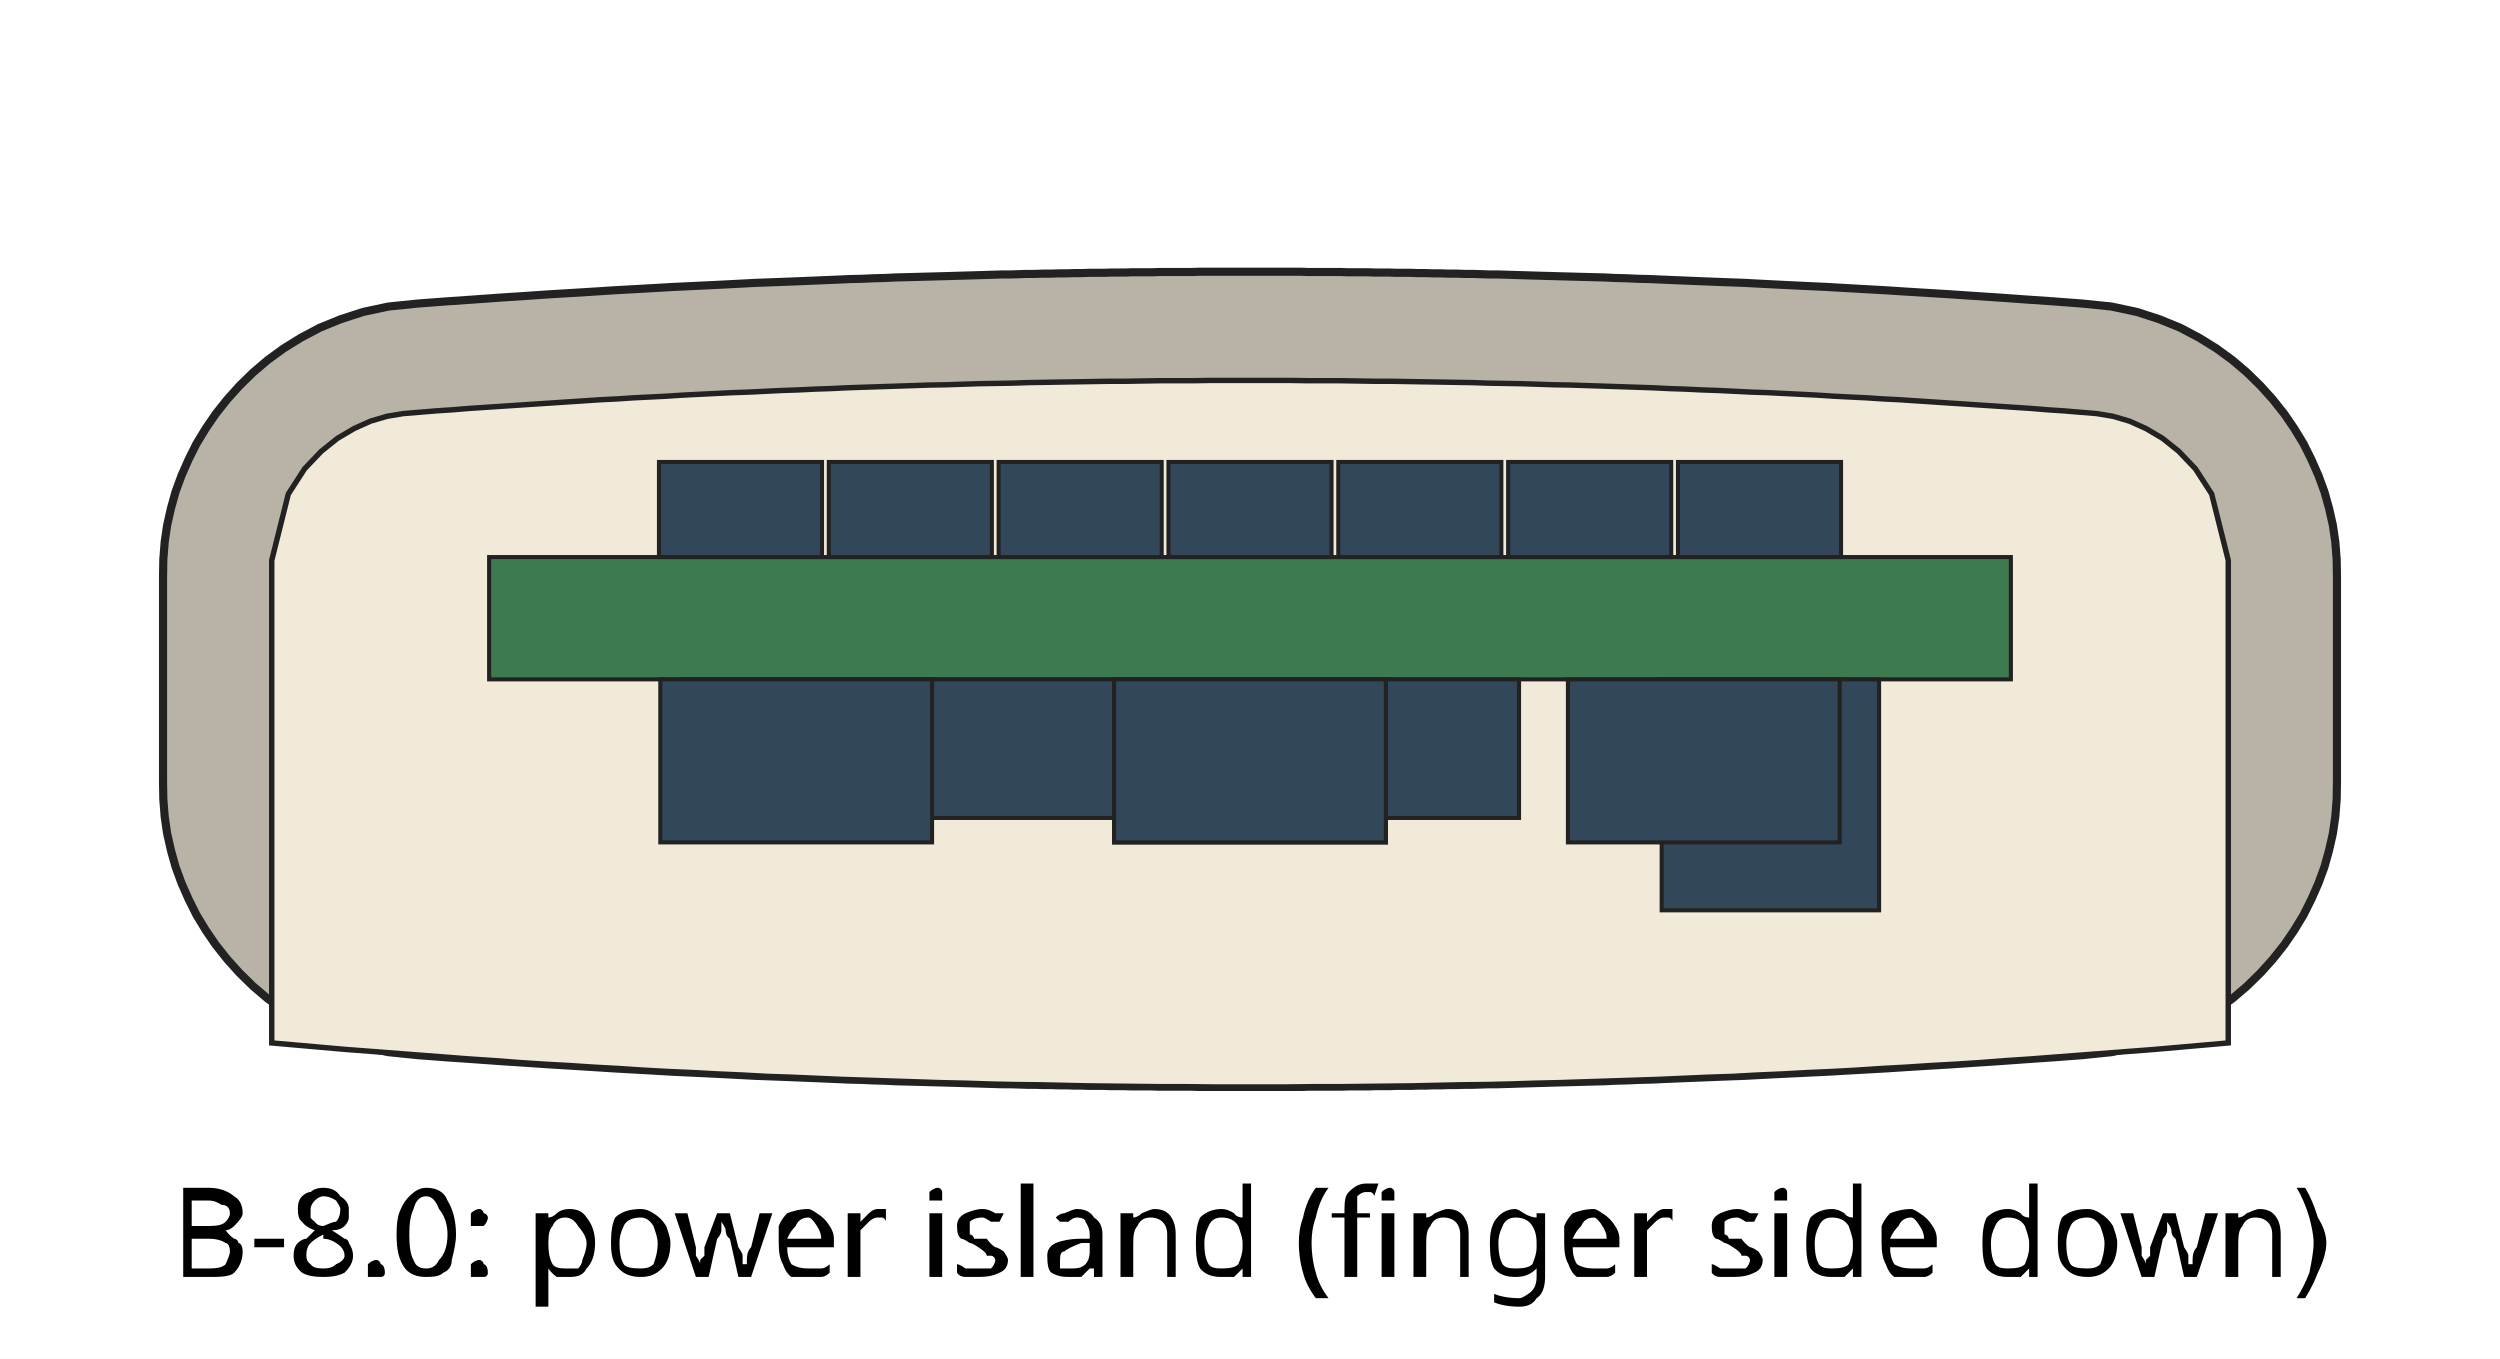
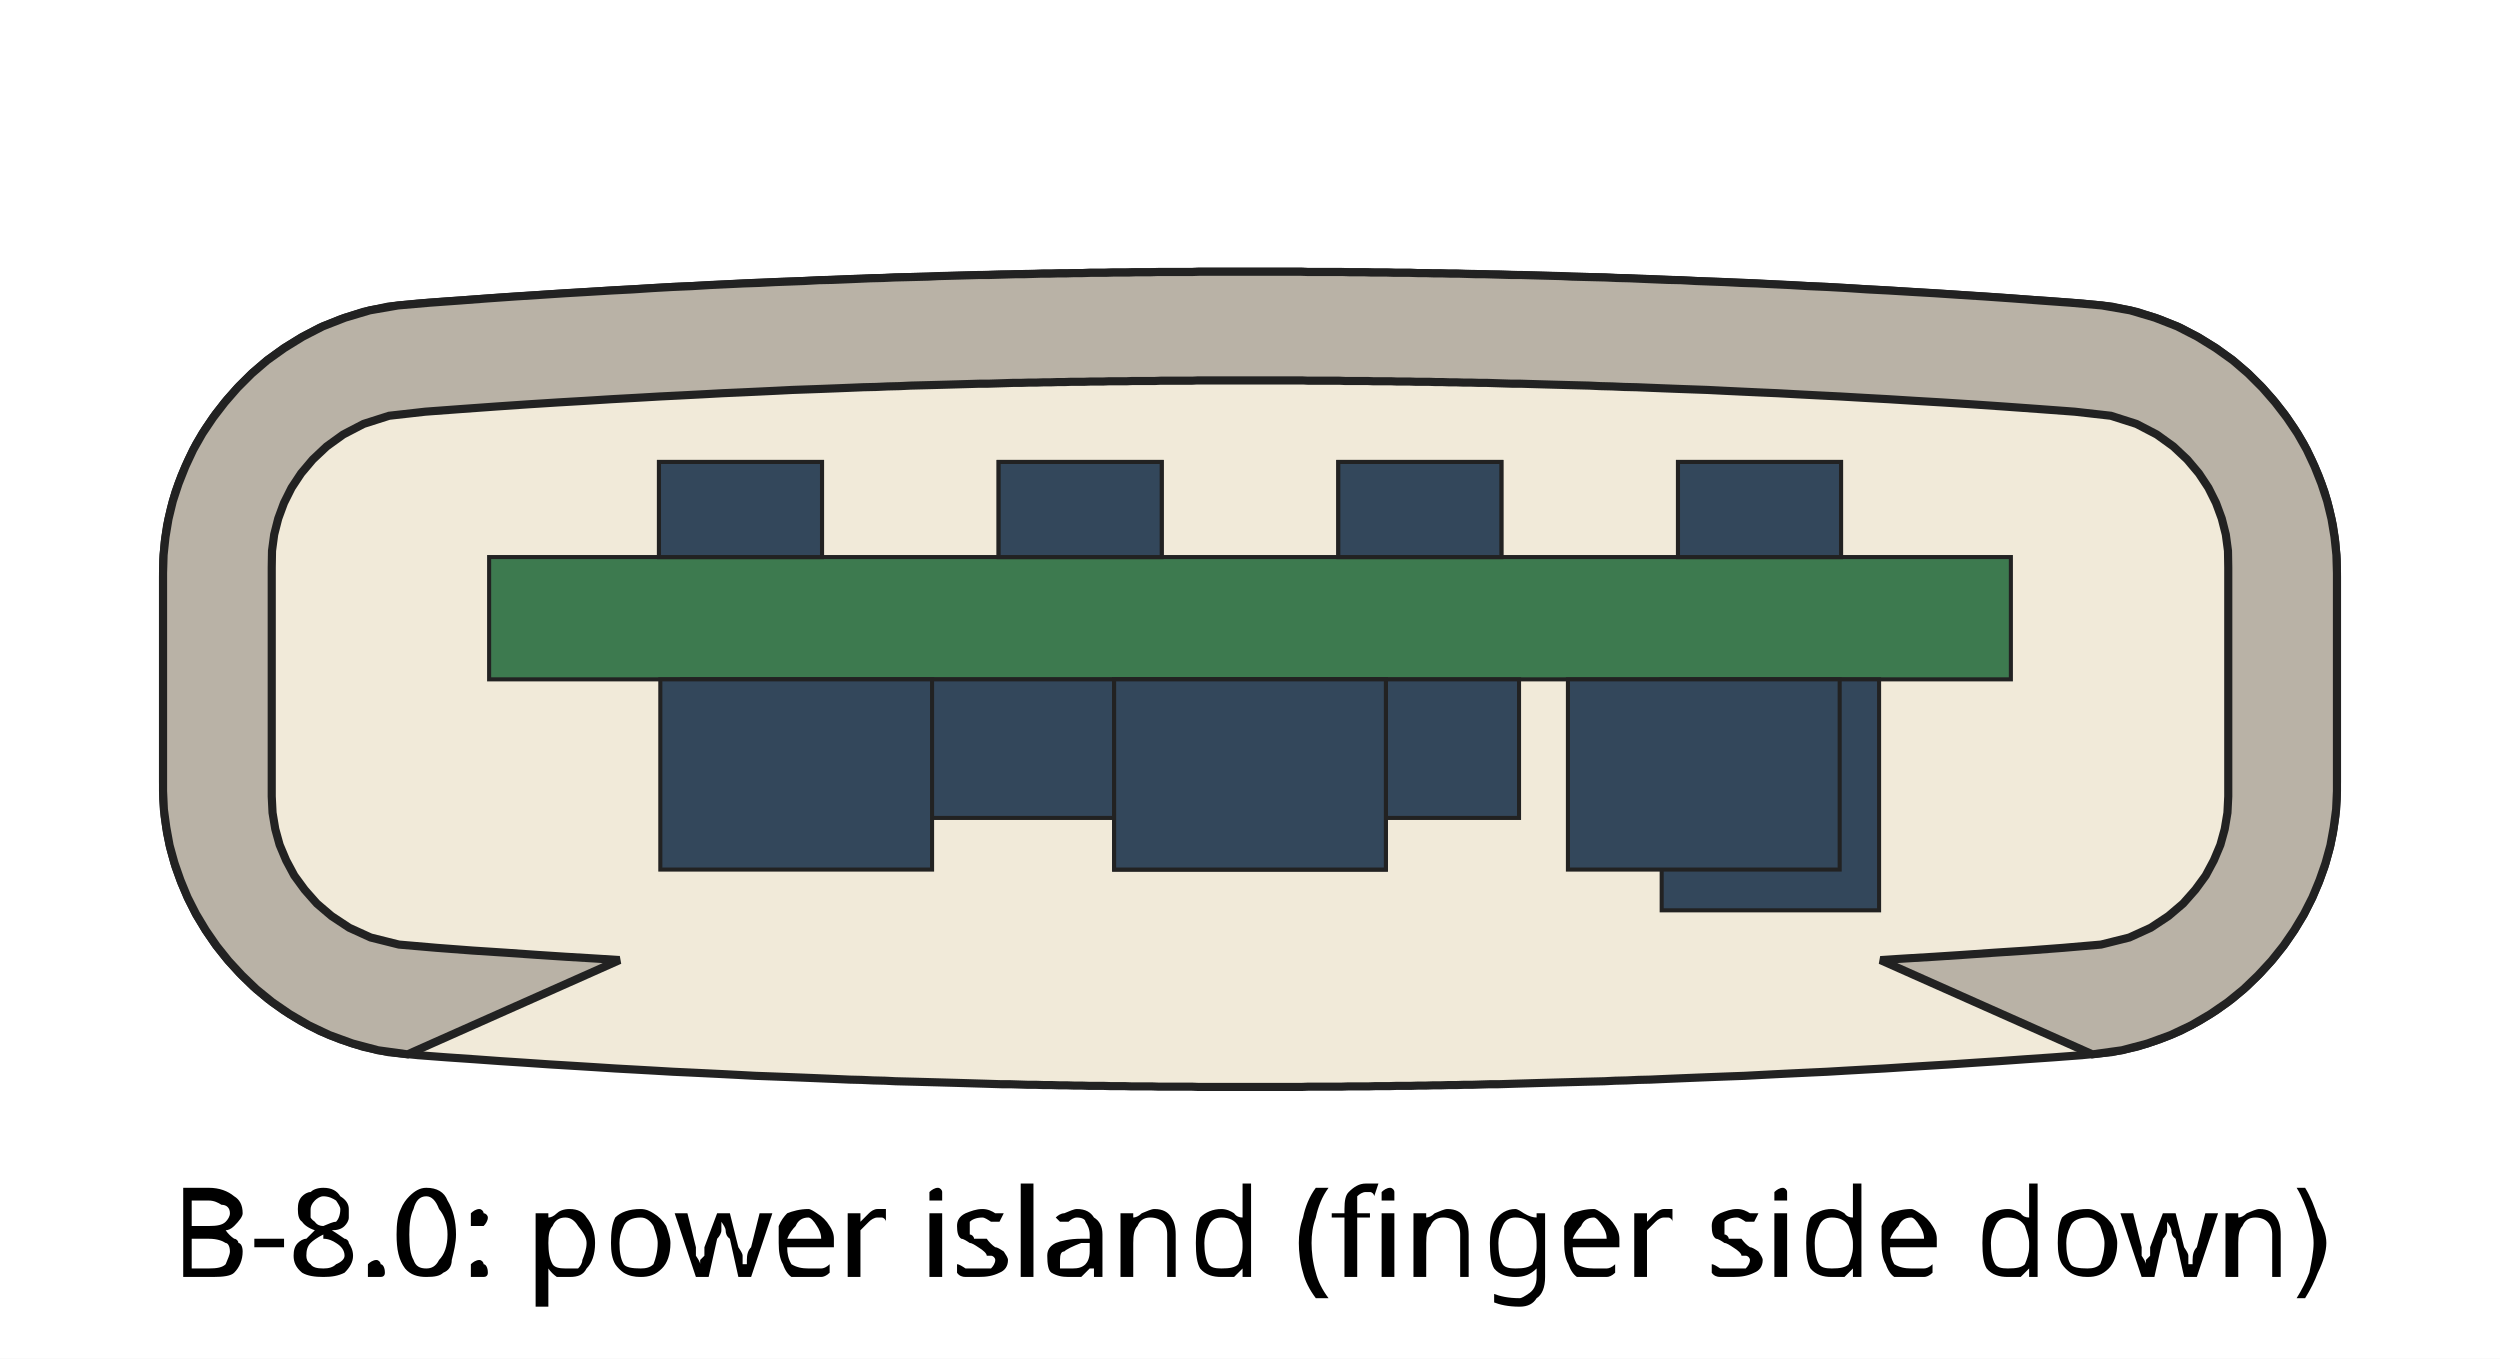
<svg xmlns="http://www.w3.org/2000/svg" viewBox="-4.60 -2.50 9.20 5.00" width="640" font-family="sans-serif">
  <rect x="-4.60" y="-2.50" width="9.20" height="5.00" fill="#fff" />
-   <polygon points="0.000,-1.500 0.024,-1.500 0.047,-1.500 0.071,-1.500 0.094,-1.500 0.118,-1.500 0.142,-1.500 0.166,-1.500 0.189,-1.500 0.213,-1.499 0.237,-1.499 0.262,-1.499 0.286,-1.499 0.310,-1.499 0.335,-1.499 0.360,-1.498 0.385,-1.498 0.410,-1.498 0.435,-1.498 0.461,-1.497 0.486,-1.497 0.512,-1.497 0.539,-1.496 0.565,-1.496 0.592,-1.496 0.619,-1.495 0.647,-1.495 0.675,-1.494 0.703,-1.494 0.732,-1.493 0.761,-1.493 0.790,-1.492 0.820,-1.492 0.850,-1.491 0.881,-1.490 0.913,-1.490 0.945,-1.489 0.977,-1.488 1.011,-1.487 1.045,-1.486 1.079,-1.485 1.115,-1.484 1.151,-1.483 1.188,-1.482 1.225,-1.481 1.264,-1.480 1.304,-1.479 1.344,-1.477 1.386,-1.476 1.429,-1.474 1.473,-1.473 1.518,-1.471 1.565,-1.469 1.613,-1.467 1.662,-1.465 1.713,-1.463 1.766,-1.461 1.821,-1.459 1.877,-1.456 1.935,-1.453 1.996,-1.450 2.059,-1.447 2.124,-1.444 2.192,-1.440 2.263,-1.436 2.336,-1.432 2.413,-1.427 2.494,-1.422 2.577,-1.417 2.665,-1.411 2.757,-1.405 2.854,-1.398 2.956,-1.391 3.062,-1.383 3.170,-1.372 3.264,-1.352 3.347,-1.325 3.423,-1.294 3.493,-1.257 3.556,-1.218 3.615,-1.175 3.669,-1.129 3.719,-1.080 3.764,-1.030 3.806,-0.977 3.843,-0.923 3.877,-0.867 3.906,-0.809 3.932,-0.750 3.954,-0.690 3.971,-0.629 3.985,-0.567 3.994,-0.505 3.999,-0.441 4.000,-0.378 4.000,-0.315 4.000,-0.252 4.000,-0.189 4.000,-0.126 4.000,-0.063 4.000,-0.000 4.000,0.063 4.000,0.126 4.000,0.189 4.000,0.252 4.000,0.315 4.000,0.378 3.999,0.441 3.994,0.505 3.985,0.567 3.971,0.629 3.954,0.690 3.932,0.750 3.906,0.809 3.877,0.867 3.843,0.923 3.806,0.977 3.764,1.030 3.719,1.080 3.669,1.129 3.615,1.175 3.556,1.218 3.493,1.257 3.423,1.294 3.347,1.325 3.264,1.352 3.170,1.372 3.062,1.383 2.956,1.391 2.854,1.398 2.757,1.405 2.665,1.411 2.577,1.417 2.494,1.422 2.413,1.427 2.336,1.432 2.263,1.436 2.192,1.440 2.124,1.444 2.059,1.447 1.996,1.450 1.935,1.453 1.877,1.456 1.821,1.459 1.766,1.461 1.713,1.463 1.662,1.465 1.613,1.467 1.565,1.469 1.518,1.471 1.473,1.473 1.429,1.474 1.386,1.476 1.344,1.477 1.304,1.479 1.264,1.480 1.225,1.481 1.188,1.482 1.151,1.483 1.115,1.484 1.079,1.485 1.045,1.486 1.011,1.487 0.977,1.488 0.945,1.489 0.913,1.490 0.881,1.490 0.850,1.491 0.820,1.492 0.790,1.492 0.761,1.493 0.732,1.493 0.703,1.494 0.675,1.494 0.647,1.495 0.619,1.495 0.592,1.496 0.565,1.496 0.539,1.496 0.512,1.497 0.486,1.497 0.461,1.497 0.435,1.498 0.410,1.498 0.385,1.498 0.360,1.498 0.335,1.499 0.310,1.499 0.286,1.499 0.262,1.499 0.237,1.499 0.213,1.499 0.189,1.500 0.166,1.500 0.142,1.500 0.118,1.500 0.094,1.500 0.071,1.500 0.047,1.500 0.024,1.500 0.000,1.500 -0.024,1.500 -0.047,1.500 -0.071,1.500 -0.094,1.500 -0.118,1.500 -0.142,1.500 -0.166,1.500 -0.189,1.500 -0.213,1.499 -0.237,1.499 -0.262,1.499 -0.286,1.499 -0.310,1.499 -0.335,1.499 -0.360,1.498 -0.385,1.498 -0.410,1.498 -0.435,1.498 -0.461,1.497 -0.486,1.497 -0.512,1.497 -0.539,1.496 -0.565,1.496 -0.592,1.496 -0.619,1.495 -0.647,1.495 -0.675,1.494 -0.703,1.494 -0.732,1.493 -0.761,1.493 -0.790,1.492 -0.820,1.492 -0.850,1.491 -0.881,1.490 -0.913,1.490 -0.945,1.489 -0.977,1.488 -1.011,1.487 -1.045,1.486 -1.079,1.485 -1.115,1.484 -1.151,1.483 -1.188,1.482 -1.225,1.481 -1.264,1.480 -1.304,1.479 -1.344,1.477 -1.386,1.476 -1.429,1.474 -1.473,1.473 -1.518,1.471 -1.565,1.469 -1.613,1.467 -1.662,1.465 -1.713,1.463 -1.766,1.461 -1.821,1.459 -1.877,1.456 -1.935,1.453 -1.996,1.450 -2.059,1.447 -2.124,1.444 -2.192,1.440 -2.263,1.436 -2.336,1.432 -2.413,1.427 -2.494,1.422 -2.577,1.417 -2.665,1.411 -2.757,1.405 -2.854,1.398 -2.956,1.391 -3.062,1.383 -3.170,1.372 -3.264,1.352 -3.347,1.325 -3.423,1.294 -3.493,1.257 -3.556,1.218 -3.615,1.175 -3.669,1.129 -3.719,1.080 -3.764,1.030 -3.806,0.977 -3.843,0.923 -3.877,0.867 -3.906,0.809 -3.932,0.750 -3.954,0.690 -3.971,0.629 -3.985,0.567 -3.994,0.505 -3.999,0.441 -4.000,0.378 -4.000,0.315 -4.000,0.252 -4.000,0.189 -4.000,0.126 -4.000,0.063 -4.000,0.000 -4.000,-0.063 -4.000,-0.126 -4.000,-0.189 -4.000,-0.252 -4.000,-0.315 -4.000,-0.378 -3.999,-0.441 -3.994,-0.505 -3.985,-0.567 -3.971,-0.629 -3.954,-0.690 -3.932,-0.750 -3.906,-0.809 -3.877,-0.867 -3.843,-0.923 -3.806,-0.977 -3.764,-1.030 -3.719,-1.080 -3.669,-1.129 -3.615,-1.175 -3.556,-1.218 -3.493,-1.257 -3.423,-1.294 -3.347,-1.325 -3.264,-1.352 -3.170,-1.372 -3.062,-1.383 -2.956,-1.391 -2.854,-1.398 -2.757,-1.405 -2.665,-1.411 -2.577,-1.417 -2.494,-1.422 -2.413,-1.427 -2.336,-1.432 -2.263,-1.436 -2.192,-1.440 -2.124,-1.444 -2.059,-1.447 -1.996,-1.450 -1.935,-1.453 -1.877,-1.456 -1.821,-1.459 -1.766,-1.461 -1.713,-1.463 -1.662,-1.465 -1.613,-1.467 -1.565,-1.469 -1.518,-1.471 -1.473,-1.473 -1.429,-1.474 -1.386,-1.476 -1.344,-1.477 -1.304,-1.479 -1.264,-1.480 -1.225,-1.481 -1.188,-1.482 -1.151,-1.483 -1.115,-1.484 -1.079,-1.485 -1.045,-1.486 -1.011,-1.487 -0.977,-1.488 -0.945,-1.489 -0.913,-1.490 -0.881,-1.490 -0.850,-1.491 -0.820,-1.492 -0.790,-1.492 -0.761,-1.493 -0.732,-1.493 -0.703,-1.494 -0.675,-1.494 -0.647,-1.495 -0.619,-1.495 -0.592,-1.496 -0.565,-1.496 -0.539,-1.496 -0.512,-1.497 -0.486,-1.497 -0.461,-1.497 -0.435,-1.498 -0.410,-1.498 -0.385,-1.498 -0.360,-1.498 -0.335,-1.499 -0.310,-1.499 -0.286,-1.499 -0.262,-1.499 -0.237,-1.499 -0.213,-1.499 -0.189,-1.500 -0.166,-1.500 -0.142,-1.500 -0.118,-1.500 -0.094,-1.500 -0.071,-1.500 -0.047,-1.500 -0.024,-1.500" fill="#b9b2a6" stroke="#222" stroke-width="0.03" />
-   <polygon points="-3.600,-0.438 -3.539,-0.682 -3.479,-0.775 -3.418,-0.839 -3.358,-0.887 -3.297,-0.923 -3.237,-0.950 -3.176,-0.968 -3.116,-0.978 -3.055,-0.983 -2.995,-0.988 -2.934,-0.992 -2.874,-0.997 -2.813,-1.001 -2.753,-1.005 -2.692,-1.009 -2.632,-1.013 -2.571,-1.017 -2.511,-1.021 -2.450,-1.025 -2.390,-1.029 -2.329,-1.032 -2.269,-1.036 -2.208,-1.039 -2.148,-1.042 -2.087,-1.046 -2.027,-1.049 -1.966,-1.052 -1.906,-1.055 -1.845,-1.057 -1.785,-1.060 -1.724,-1.063 -1.664,-1.065 -1.603,-1.068 -1.543,-1.070 -1.482,-1.073 -1.422,-1.075 -1.361,-1.077 -1.301,-1.079 -1.240,-1.081 -1.180,-1.083 -1.119,-1.084 -1.059,-1.086 -0.998,-1.088 -0.938,-1.089 -0.877,-1.090 -0.817,-1.092 -0.756,-1.093 -0.696,-1.094 -0.635,-1.095 -0.575,-1.096 -0.514,-1.097 -0.454,-1.097 -0.393,-1.098 -0.333,-1.099 -0.272,-1.099 -0.212,-1.099 -0.151,-1.100 -0.091,-1.100 -0.030,-1.100 0.030,-1.100 0.091,-1.100 0.151,-1.100 0.212,-1.099 0.272,-1.099 0.333,-1.099 0.393,-1.098 0.454,-1.097 0.514,-1.097 0.575,-1.096 0.635,-1.095 0.696,-1.094 0.756,-1.093 0.817,-1.092 0.877,-1.090 0.938,-1.089 0.998,-1.088 1.059,-1.086 1.119,-1.084 1.180,-1.083 1.240,-1.081 1.301,-1.079 1.361,-1.077 1.422,-1.075 1.482,-1.073 1.543,-1.070 1.603,-1.068 1.664,-1.065 1.724,-1.063 1.785,-1.060 1.845,-1.057 1.906,-1.055 1.966,-1.052 2.027,-1.049 2.087,-1.046 2.148,-1.042 2.208,-1.039 2.269,-1.036 2.329,-1.032 2.390,-1.029 2.450,-1.025 2.511,-1.021 2.571,-1.017 2.632,-1.013 2.692,-1.009 2.753,-1.005 2.813,-1.001 2.874,-0.997 2.934,-0.992 2.995,-0.988 3.055,-0.983 3.116,-0.978 3.176,-0.968 3.237,-0.950 3.297,-0.923 3.358,-0.887 3.418,-0.839 3.479,-0.775 3.539,-0.682 3.600,-0.438 3.600,1.338 3.509,1.346 3.418,1.354 3.327,1.362 3.235,1.369 3.144,1.376 3.053,1.383 2.962,1.390 2.871,1.397 2.780,1.403 2.689,1.410 2.597,1.416 2.506,1.421 2.415,1.427 2.324,1.432 2.233,1.438 2.142,1.443 2.051,1.447 1.959,1.452 1.868,1.456 1.777,1.461 1.686,1.464 1.595,1.468 1.504,1.472 1.413,1.475 1.322,1.478 1.230,1.481 1.139,1.484 1.048,1.486 0.957,1.489 0.866,1.491 0.775,1.492 0.684,1.494 0.592,1.496 0.501,1.497 0.410,1.498 0.319,1.499 0.228,1.499 0.137,1.500 0.046,1.500 -0.046,1.500 -0.137,1.500 -0.228,1.499 -0.319,1.499 -0.410,1.498 -0.501,1.497 -0.592,1.496 -0.684,1.494 -0.775,1.492 -0.866,1.491 -0.957,1.489 -1.048,1.486 -1.139,1.484 -1.230,1.481 -1.322,1.478 -1.413,1.475 -1.504,1.472 -1.595,1.468 -1.686,1.464 -1.777,1.461 -1.868,1.456 -1.959,1.452 -2.051,1.447 -2.142,1.443 -2.233,1.438 -2.324,1.432 -2.415,1.427 -2.506,1.421 -2.597,1.416 -2.689,1.410 -2.780,1.403 -2.871,1.397 -2.962,1.390 -3.053,1.383 -3.144,1.376 -3.235,1.369 -3.327,1.362 -3.418,1.354 -3.509,1.346 -3.600,1.338" fill="#f1ead9" stroke="#222" stroke-width="0.02" />
+   <polygon points="0.000,-1.500 0.024,-1.500 0.047,-1.500 0.071,-1.500 0.094,-1.500 0.118,-1.500 0.142,-1.500 0.166,-1.500 0.189,-1.500 0.213,-1.499 0.237,-1.499 0.262,-1.499 0.286,-1.499 0.310,-1.499 0.335,-1.499 0.360,-1.498 0.385,-1.498 0.410,-1.498 0.435,-1.498 0.461,-1.497 0.486,-1.497 0.512,-1.497 0.539,-1.496 0.565,-1.496 0.592,-1.496 0.619,-1.495 0.647,-1.495 0.675,-1.494 0.703,-1.494 0.732,-1.493 0.761,-1.493 0.790,-1.492 0.820,-1.492 0.850,-1.491 0.881,-1.490 0.913,-1.490 0.945,-1.489 0.977,-1.488 1.011,-1.487 1.045,-1.486 1.079,-1.485 1.115,-1.484 1.151,-1.483 1.188,-1.482 1.225,-1.481 1.264,-1.480 1.304,-1.479 1.344,-1.477 1.386,-1.476 1.429,-1.474 1.473,-1.473 1.518,-1.471 1.565,-1.469 1.613,-1.467 1.662,-1.465 1.713,-1.463 1.766,-1.461 1.821,-1.459 1.877,-1.456 1.935,-1.453 1.996,-1.450 2.059,-1.447 2.124,-1.444 2.192,-1.440 2.263,-1.436 2.336,-1.432 2.413,-1.427 2.494,-1.422 2.577,-1.417 2.665,-1.411 2.757,-1.405 2.854,-1.398 2.956,-1.391 3.062,-1.383 3.170,-1.372 3.264,-1.352 3.347,-1.325 3.423,-1.294 3.493,-1.257 3.556,-1.218 3.615,-1.175 3.669,-1.129 3.719,-1.080 3.764,-1.030 3.806,-0.977 3.843,-0.923 3.877,-0.867 3.906,-0.809 3.932,-0.750 3.954,-0.690 3.971,-0.629 3.985,-0.567 3.994,-0.505 3.999,-0.441 4.000,-0.378 4.000,-0.315 4.000,-0.252 4.000,-0.189 4.000,-0.126 4.000,-0.063 4.000,-0.000 4.000,0.063 4.000,0.126 4.000,0.189 4.000,0.252 4.000,0.315 4.000,0.378 3.999,0.441 3.994,0.505 3.985,0.567 3.971,0.629 3.954,0.690 3.932,0.750 3.906,0.809 3.877,0.867 3.843,0.923 3.806,0.977 3.764,1.030 3.719,1.080 3.669,1.129 3.615,1.175 3.556,1.218 3.493,1.257 3.423,1.294 3.347,1.325 3.264,1.352 3.170,1.372 3.062,1.383 2.956,1.391 2.854,1.398 2.757,1.405 2.665,1.411 2.577,1.417 2.494,1.422 2.413,1.427 2.336,1.432 2.263,1.436 2.192,1.440 2.124,1.444 2.059,1.447 1.996,1.450 1.935,1.453 1.877,1.456 1.821,1.459 1.766,1.461 1.713,1.463 1.662,1.465 1.613,1.467 1.565,1.469 1.518,1.471 1.473,1.473 1.429,1.474 1.386,1.476 1.344,1.477 1.304,1.479 1.264,1.480 1.225,1.481 1.188,1.482 1.151,1.483 1.115,1.484 1.079,1.485 1.045,1.486 1.011,1.487 0.977,1.488 0.945,1.489 0.913,1.490 0.881,1.490 0.850,1.491 0.820,1.492 0.790,1.492 0.761,1.493 0.732,1.493 0.703,1.494 0.675,1.494 0.647,1.495 0.619,1.495 0.592,1.496 0.565,1.496 0.539,1.496 0.512,1.497 0.486,1.497 0.461,1.497 0.435,1.498 0.410,1.498 0.385,1.498 0.360,1.498 0.335,1.499 0.310,1.499 0.286,1.499 0.262,1.499 0.237,1.499 0.213,1.499 0.189,1.500 0.166,1.500 0.142,1.500 0.118,1.500 0.094,1.500 0.071,1.500 0.047,1.500 0.024,1.500 0.000,1.500 -0.024,1.500 -0.047,1.500 -0.071,1.500 -0.094,1.500 -0.118,1.500 -0.142,1.500 -0.166,1.500 -0.189,1.500 -0.213,1.499 -0.237,1.499 -0.262,1.499 -0.286,1.499 -0.310,1.499 -0.335,1.499 -0.360,1.498 -0.385,1.498 -0.410,1.498 -0.435,1.498 -0.461,1.497 -0.486,1.497 -0.512,1.497 -0.539,1.496 -0.565,1.496 -0.592,1.496 -0.619,1.495 -0.647,1.495 -0.675,1.494 -0.703,1.494 -0.732,1.493 -0.761,1.493 -0.790,1.492 -0.820,1.492 -0.850,1.491 -0.881,1.490 -0.913,1.490 -0.945,1.489 -0.977,1.488 -1.011,1.487 -1.045,1.486 -1.079,1.485 -1.115,1.484 -1.151,1.483 -1.188,1.482 -1.225,1.481 -1.264,1.480 -1.304,1.479 -1.344,1.477 -1.386,1.476 -1.429,1.474 -1.473,1.473 -1.518,1.471 -1.565,1.469 -1.613,1.467 -1.662,1.465 -1.713,1.463 -1.766,1.461 -1.821,1.459 -1.877,1.456 -1.935,1.453 -1.996,1.450 -2.059,1.447 -2.124,1.444 -2.192,1.440 -2.263,1.436 -2.336,1.432 -2.413,1.427 -2.494,1.422 -2.577,1.417 -2.665,1.411 -2.757,1.405 -2.854,1.398 -2.956,1.391 -3.062,1.383 -3.170,1.372 -3.264,1.352 -3.347,1.325 -3.423,1.294 -3.493,1.257 -3.556,1.218 -3.615,1.175 -3.669,1.129 -3.719,1.080 -3.764,1.030 -3.806,0.977 -3.843,0.923 -3.877,0.867 -3.906,0.809 -3.932,0.750 -3.954,0.690 -3.971,0.629 -3.985,0.567 -3.994,0.505 -3.999,0.441 -4.000,0.378 -4.000,0.315 -4.000,0.252 -4.000,0.189 -4.000,0.126 -4.000,0.063 -4.000,0.000 -4.000,-0.063 -4.000,-0.126 -4.000,-0.189 -4.000,-0.252 -4.000,-0.315 -4.000,-0.378 -3.999,-0.441 -3.994,-0.505 -3.985,-0.567 -3.971,-0.629 -3.954,-0.690 -3.932,-0.750 -3.906,-0.809 -3.877,-0.867 -3.843,-0.923 -3.806,-0.977 -3.764,-1.030 -3.719,-1.080 -3.669,-1.129 -3.615,-1.175 -3.556,-1.218 -3.493,-1.257 -3.423,-1.294 -3.347,-1.325 -3.264,-1.352 -3.170,-1.372 -3.062,-1.383 -2.956,-1.391 -2.854,-1.398 -2.757,-1.405 -2.665,-1.411 -2.577,-1.417 -2.494,-1.422 -2.413,-1.427 -2.336,-1.432 -2.263,-1.436 -2.192,-1.440 -2.124,-1.444 -2.059,-1.447 -1.996,-1.450 -1.935,-1.453 -1.877,-1.456 -1.821,-1.459 -1.766,-1.461 -1.713,-1.463 -1.662,-1.465 -1.613,-1.467 -1.565,-1.469 -1.518,-1.471 -1.473,-1.473 -1.429,-1.474 -1.386,-1.476 -1.344,-1.477 -1.304,-1.479 -1.264,-1.480 -1.225,-1.481 -1.188,-1.482 -1.151,-1.483 -1.115,-1.484 -1.079,-1.485 -1.045,-1.486 -1.011,-1.487 -0.977,-1.488 -0.945,-1.489 -0.913,-1.490 -0.881,-1.490 -0.850,-1.491 -0.820,-1.492 -0.790,-1.492 -0.761,-1.493 -0.732,-1.493 -0.703,-1.494 -0.675,-1.494 -0.647,-1.495 -0.619,-1.495 -0.592,-1.496 -0.565,-1.496 -0.539,-1.496 -0.512,-1.497 -0.486,-1.497 -0.461,-1.497 -0.435,-1.498 -0.410,-1.498 -0.385,-1.498 -0.360,-1.498 -0.335,-1.499 -0.310,-1.499 -0.286,-1.499 -0.262,-1.499 -0.237,-1.499 -0.213,-1.499 -0.189,-1.500 -0.166,-1.500 -0.142,-1.500 -0.118,-1.500 -0.094,-1.500 -0.071,-1.500 -0.047,-1.500 -0.024,-1.500" fill="#f1ead9" stroke="#222" stroke-width="0.03" />
+   <polygon points="-3.100,1.380 -3.209,1.365 -3.303,1.340 -3.388,1.309 -3.464,1.273 -3.534,1.232 -3.598,1.188 -3.657,1.140 -3.710,1.089 -3.759,1.036 -3.803,0.981 -3.843,0.923 -3.879,0.863 -3.910,0.802 -3.936,0.739 -3.958,0.676 -3.976,0.611 -3.988,0.545 -3.997,0.478 -4.000,0.411 -4.000,0.344 -4.000,0.277 -4.000,0.210 -4.000,0.143 -4.000,0.077 -4.000,0.010 -4.000,-0.056 -4.000,-0.123 -4.000,-0.190 -4.000,-0.257 -4.000,-0.323 -4.000,-0.391 -3.998,-0.458 -3.991,-0.524 -3.980,-0.590 -3.964,-0.656 -3.943,-0.720 -3.918,-0.783 -3.889,-0.845 -3.855,-0.905 -3.816,-0.963 -3.773,-1.019 -3.726,-1.073 -3.674,-1.125 -3.617,-1.174 -3.554,-1.219 -3.486,-1.261 -3.412,-1.299 -3.330,-1.331 -3.239,-1.358 -3.135,-1.376 -3.020,-1.386 -2.909,-1.394 -2.804,-1.402 -2.704,-1.409 -2.609,-1.415 -2.519,-1.421 -2.433,-1.426 -2.350,-1.431 -2.272,-1.435 -2.197,-1.440 -2.125,-1.444 -2.055,-1.447 -1.989,-1.451 -1.925,-1.454 -1.864,-1.457 -1.804,-1.459 -1.747,-1.462 -1.692,-1.464 -1.639,-1.466 -1.587,-1.469 -1.537,-1.470 -1.488,-1.472 -1.441,-1.474 -1.396,-1.476 -1.351,-1.477 -1.308,-1.479 -1.266,-1.480 -1.225,-1.481 -1.185,-1.482 -1.146,-1.484 -1.108,-1.485 -1.070,-1.486 -1.034,-1.487 -0.998,-1.488 -0.963,-1.488 -0.929,-1.489 -0.895,-1.490 -0.862,-1.491 -0.830,-1.491 -0.798,-1.492 -0.767,-1.493 -0.736,-1.493 -0.705,-1.494 -0.675,-1.494 -0.646,-1.495 -0.617,-1.495 -0.588,-1.496 -0.560,-1.496 -0.532,-1.496 -0.504,-1.497 -0.476,-1.497 -0.449,-1.497 -0.422,-1.498 -0.395,-1.498 -0.369,-1.498 -0.343,-1.499 -0.316,-1.499 -0.291,-1.499 -0.265,-1.499 -0.239,-1.499 -0.214,-1.499 -0.188,-1.500 -0.163,-1.500 -0.138,-1.500 -0.113,-1.500 -0.088,-1.500 -0.062,-1.500 -0.037,-1.500 -0.012,-1.500 0.012,-1.500 0.037,-1.500 0.062,-1.500 0.088,-1.500 0.113,-1.500 0.138,-1.500 0.163,-1.500 0.188,-1.500 0.214,-1.499 0.239,-1.499 0.265,-1.499 0.291,-1.499 0.316,-1.499 0.343,-1.499 0.369,-1.498 0.395,-1.498 0.422,-1.498 0.449,-1.497 0.476,-1.497 0.504,-1.497 0.532,-1.496 0.560,-1.496 0.588,-1.496 0.617,-1.495 0.646,-1.495 0.675,-1.494 0.705,-1.494 0.736,-1.493 0.767,-1.493 0.798,-1.492 0.830,-1.491 0.862,-1.491 0.895,-1.490 0.929,-1.489 0.963,-1.488 0.998,-1.488 1.034,-1.487 1.070,-1.486 1.108,-1.485 1.146,-1.484 1.185,-1.482 1.225,-1.481 1.266,-1.480 1.308,-1.479 1.351,-1.477 1.396,-1.476 1.441,-1.474 1.488,-1.472 1.537,-1.470 1.587,-1.469 1.639,-1.466 1.692,-1.464 1.747,-1.462 1.804,-1.459 1.864,-1.457 1.925,-1.454 1.989,-1.451 2.055,-1.447 2.125,-1.444 2.197,-1.440 2.272,-1.435 2.350,-1.431 2.433,-1.426 2.519,-1.421 2.609,-1.415 2.704,-1.409 2.804,-1.402 2.909,-1.394 3.020,-1.386 3.135,-1.376 3.239,-1.358 3.330,-1.331 3.412,-1.299 3.486,-1.261 3.554,-1.219 3.617,-1.174 3.674,-1.125 3.726,-1.073 3.773,-1.019 3.816,-0.963 3.855,-0.905 3.889,-0.845 3.918,-0.783 3.943,-0.720 3.964,-0.656 3.980,-0.590 3.991,-0.524 3.998,-0.458 4.000,-0.391 4.000,-0.323 4.000,-0.257 4.000,-0.190 4.000,-0.123 4.000,-0.056 4.000,0.010 4.000,0.077 4.000,0.143 4.000,0.210 4.000,0.277 4.000,0.344 4.000,0.411 3.997,0.478 3.988,0.545 3.976,0.611 3.958,0.676 3.936,0.739 3.910,0.802 3.879,0.863 3.843,0.923 3.803,0.981 3.759,1.036 3.710,1.089 3.657,1.140 3.598,1.188 3.534,1.232 3.464,1.273 3.388,1.309 3.303,1.340 3.209,1.365 3.100,1.380 2.320,1.033 2.415,1.027 2.516,1.021 2.623,1.014 2.738,1.006 2.861,0.998 2.993,0.988 3.132,0.976 3.236,0.950 3.315,0.914 3.380,0.871 3.434,0.825 3.479,0.774 3.517,0.722 3.547,0.666 3.571,0.609 3.587,0.551 3.597,0.491 3.600,0.431 3.600,0.370 3.600,0.310 3.600,0.249 3.600,0.189 3.600,0.129 3.600,0.069 3.600,0.009 3.600,-0.051 3.600,-0.111 3.600,-0.171 3.600,-0.231 3.600,-0.291 3.600,-0.352 3.600,-0.412 3.599,-0.473 3.591,-0.533 3.576,-0.592 3.555,-0.649 3.527,-0.705 3.492,-0.758 3.449,-0.809 3.398,-0.857 3.337,-0.901 3.262,-0.940 3.168,-0.970 3.035,-0.985 2.900,-0.995 2.775,-1.004 2.658,-1.012 2.548,-1.019 2.445,-1.025 2.349,-1.031 2.258,-1.036 2.172,-1.041 2.091,-1.045 2.014,-1.049 1.941,-1.053 1.872,-1.056 1.807,-1.059 1.744,-1.062 1.685,-1.065 1.628,-1.067 1.573,-1.069 1.521,-1.071 1.471,-1.073 1.423,-1.075 1.377,-1.076 1.333,-1.078 1.290,-1.079 1.249,-1.081 1.209,-1.082 1.170,-1.083 1.133,-1.084 1.097,-1.085 1.062,-1.086 1.028,-1.087 0.995,-1.088 0.963,-1.088 0.932,-1.089 0.901,-1.090 0.872,-1.091 0.843,-1.091 0.815,-1.092 0.787,-1.092 0.760,-1.093 0.734,-1.093 0.708,-1.094 0.683,-1.094 0.658,-1.095 0.633,-1.095 0.610,-1.095 0.586,-1.096 0.563,-1.096 0.540,-1.096 0.518,-1.097 0.496,-1.097 0.474,-1.097 0.453,-1.097 0.432,-1.098 0.411,-1.098 0.390,-1.098 0.370,-1.098 0.349,-1.098 0.329,-1.099 0.310,-1.099 0.290,-1.099 0.271,-1.099 0.251,-1.099 0.232,-1.099 0.213,-1.099 0.194,-1.100 0.175,-1.100 0.157,-1.100 0.138,-1.100 0.119,-1.100 0.101,-1.100 0.083,-1.100 0.064,-1.100 0.046,-1.100 0.027,-1.100 0.009,-1.100 -0.009,-1.100 -0.027,-1.100 -0.046,-1.100 -0.064,-1.100 -0.083,-1.100 -0.101,-1.100 -0.119,-1.100 -0.138,-1.100 -0.157,-1.100 -0.175,-1.100 -0.194,-1.100 -0.213,-1.099 -0.232,-1.099 -0.251,-1.099 -0.271,-1.099 -0.290,-1.099 -0.310,-1.099 -0.329,-1.099 -0.349,-1.098 -0.370,-1.098 -0.390,-1.098 -0.411,-1.098 -0.432,-1.098 -0.453,-1.097 -0.474,-1.097 -0.496,-1.097 -0.518,-1.097 -0.540,-1.096 -0.563,-1.096 -0.586,-1.096 -0.610,-1.095 -0.633,-1.095 -0.658,-1.095 -0.683,-1.094 -0.708,-1.094 -0.734,-1.093 -0.760,-1.093 -0.787,-1.092 -0.815,-1.092 -0.843,-1.091 -0.872,-1.091 -0.901,-1.090 -0.932,-1.089 -0.963,-1.088 -0.995,-1.088 -1.028,-1.087 -1.062,-1.086 -1.097,-1.085 -1.133,-1.084 -1.170,-1.083 -1.209,-1.082 -1.249,-1.081 -1.290,-1.079 -1.333,-1.078 -1.377,-1.076 -1.423,-1.075 -1.471,-1.073 -1.521,-1.071 -1.573,-1.069 -1.628,-1.067 -1.685,-1.065 -1.744,-1.062 -1.807,-1.059 -1.872,-1.056 -1.941,-1.053 -2.014,-1.049 -2.091,-1.045 -2.172,-1.041 -2.258,-1.036 -2.349,-1.031 -2.445,-1.025 -2.548,-1.019 -2.658,-1.012 -2.775,-1.004 -2.900,-0.995 -3.035,-0.985 -3.168,-0.970 -3.262,-0.940 -3.337,-0.901 -3.398,-0.857 -3.449,-0.809 -3.492,-0.758 -3.527,-0.705 -3.555,-0.649 -3.576,-0.592 -3.591,-0.533 -3.599,-0.473 -3.600,-0.412 -3.600,-0.352 -3.600,-0.291 -3.600,-0.231 -3.600,-0.171 -3.600,-0.111 -3.600,-0.051 -3.600,0.009 -3.600,0.069 -3.600,0.129 -3.600,0.189 -3.600,0.249 -3.600,0.310 -3.600,0.370 -3.600,0.431 -3.597,0.491 -3.587,0.551 -3.571,0.609 -3.547,0.666 -3.517,0.722 -3.479,0.774 -3.434,0.825 -3.380,0.871 -3.315,0.914 -3.236,0.950 -3.132,0.976 -2.993,0.988 -2.861,0.998 -2.738,1.006 -2.623,1.014 -2.516,1.021 -2.415,1.027 -2.320,1.033" fill="#b9b2a6" stroke="#222" stroke-width="0.03" />
  <polygon points="-2.800,-0.000 -2.800,-0.450 2.800,-0.450 2.800,-0.000" fill="#3d7a4f" stroke="#222" stroke-width="0.015" />
  <polygon points="-2.090,0.510 -2.090,-0.000 0.990,-0.000 0.990,0.510" fill="#33475b" stroke="#222" stroke-width="0.015" />
  <polygon points="1.515,0.850 1.515,-0.000 2.315,-0.000 2.315,0.850" fill="#33475b" stroke="#222" stroke-width="0.015" />
-   <polygon points="-2.170,0.600 -2.170,-0.000 -1.170,-0.000 -1.170,0.600" fill="#33475b" stroke="#222" stroke-width="0.015" />
-   <polygon points="-0.500,0.600 -0.500,-0.000 0.500,-0.000 0.500,0.600" fill="#33475b" stroke="#222" stroke-width="0.015" />
-   <polygon points="1.170,0.600 1.170,-0.000 2.170,-0.000 2.170,0.600" fill="#33475b" stroke="#222" stroke-width="0.015" />
-   <polygon points="-0.500,0.600 -0.500,-0.000 0.500,-0.000 0.500,0.600" fill="#33475b" stroke="#222" stroke-width="0.015" />
+   <polygon points="-2.170,0.700 -2.170,-0.000 -1.170,-0.000 -1.170,0.700" fill="#33475b" stroke="#222" stroke-width="0.015" />
+   <polygon points="-0.500,0.700 -0.500,-0.000 0.500,-0.000 0.500,0.700" fill="#33475b" stroke="#222" stroke-width="0.015" />
+   <polygon points="1.170,0.700 1.170,-0.000 2.170,-0.000 2.170,0.700" fill="#33475b" stroke="#222" stroke-width="0.015" />
+   <polygon points="-0.500,0.700 -0.500,-0.000 0.500,-0.000 0.500,0.700" fill="#33475b" stroke="#222" stroke-width="0.015" />
  <polygon points="-2.175,-0.450 -2.175,-0.800 -1.575,-0.800 -1.575,-0.450" fill="#33475b" stroke="#222" stroke-width="0.015" />
  <polygon points="-0.925,-0.450 -0.925,-0.800 -0.325,-0.800 -0.325,-0.450" fill="#33475b" stroke="#222" stroke-width="0.015" />
  <polygon points="0.325,-0.450 0.325,-0.800 0.925,-0.800 0.925,-0.450" fill="#33475b" stroke="#222" stroke-width="0.015" />
  <polygon points="1.575,-0.450 1.575,-0.800 2.175,-0.800 2.175,-0.450" fill="#33475b" stroke="#222" stroke-width="0.015" />
-   <polygon points="-1.550,-0.450 -1.550,-0.800 -0.950,-0.800 -0.950,-0.450" fill="#33475b" stroke="#222" stroke-width="0.015" />
-   <polygon points="-0.300,-0.450 -0.300,-0.800 0.300,-0.800 0.300,-0.450" fill="#33475b" stroke="#222" stroke-width="0.015" />
-   <polygon points="0.950,-0.450 0.950,-0.800 1.550,-0.800 1.550,-0.450" fill="#33475b" stroke="#222" stroke-width="0.015" />
+   <polygon points="-2.175,-0.450 -2.175,-0.800 -1.575,-0.800 -1.575,-0.450" fill="#33475b" stroke="#222" stroke-width="0.015" />
+   <polygon points="-0.925,-0.450 -0.925,-0.800 -0.325,-0.800 -0.325,-0.450" fill="#33475b" stroke="#222" stroke-width="0.015" />
+   <polygon points="0.325,-0.450 0.325,-0.800 0.925,-0.800 0.925,-0.450" fill="#33475b" stroke="#222" stroke-width="0.015" />
+   <polygon points="1.575,-0.450 1.575,-0.800 2.175,-0.800 2.175,-0.450" fill="#33475b" stroke="#222" stroke-width="0.015" />
  <text x="0" y="2.20" font-size="0.45" text-anchor="middle">B-8.0: power island (finger side down)</text>
</svg>
